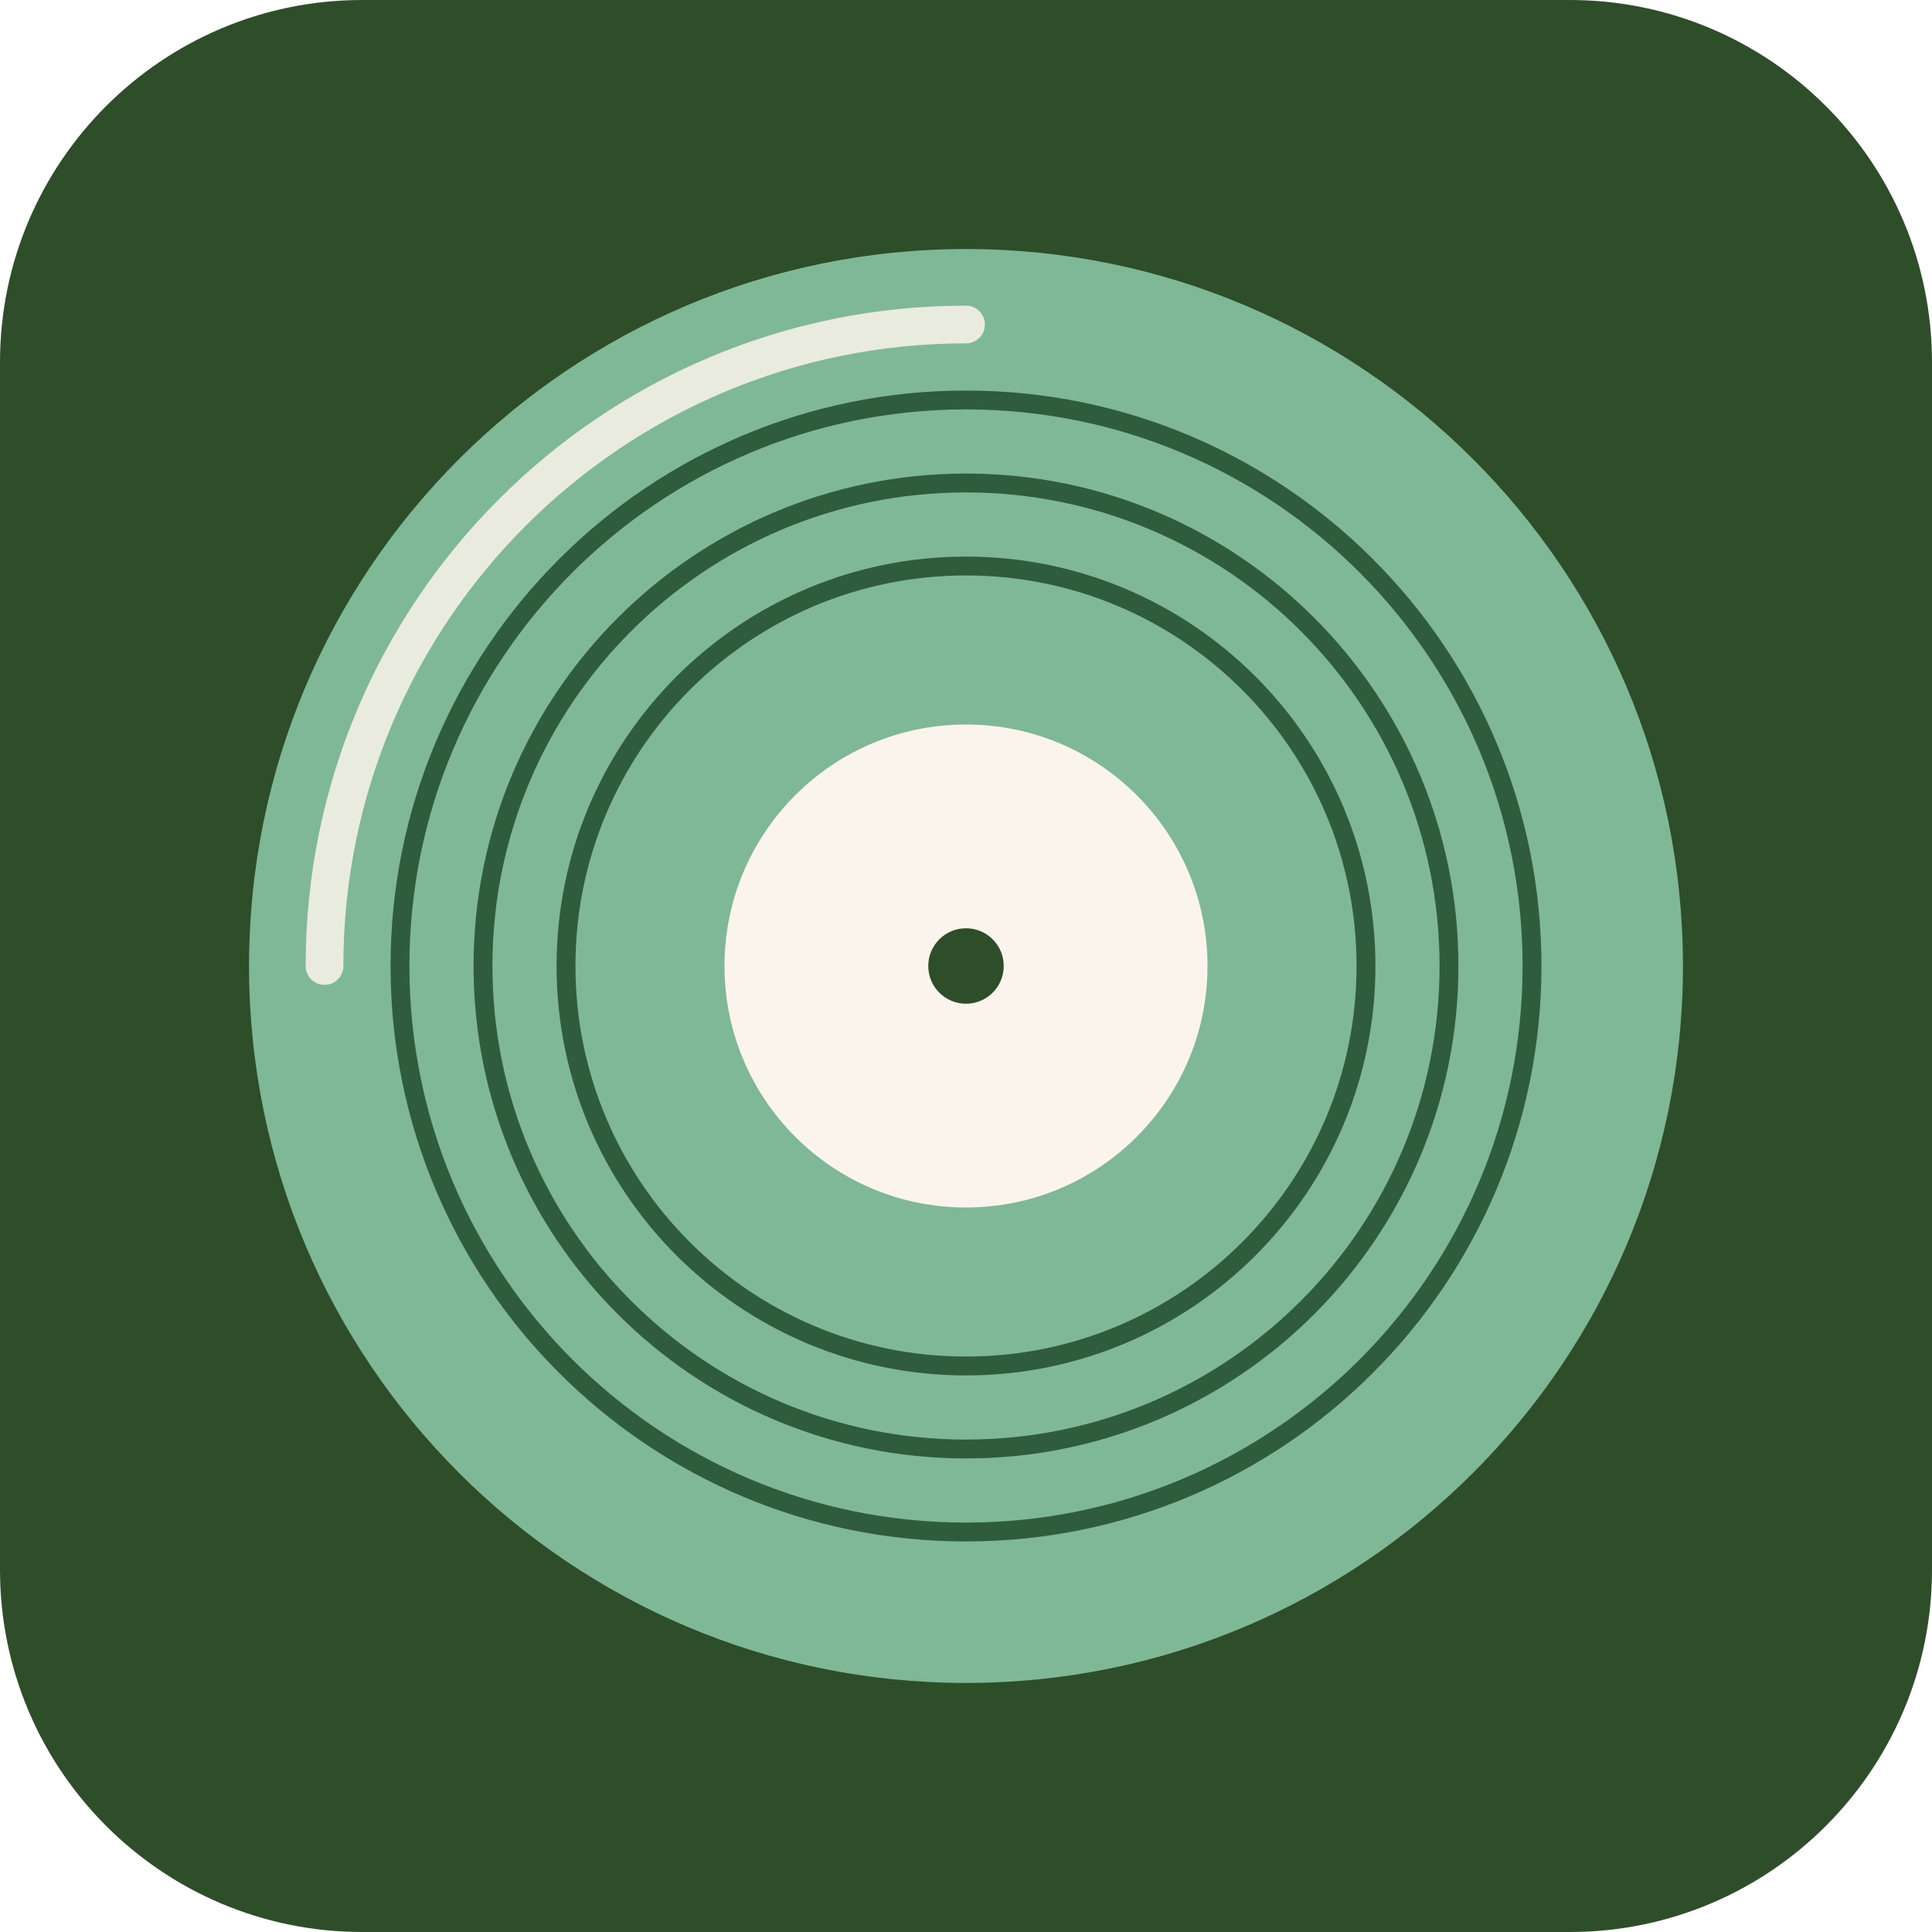
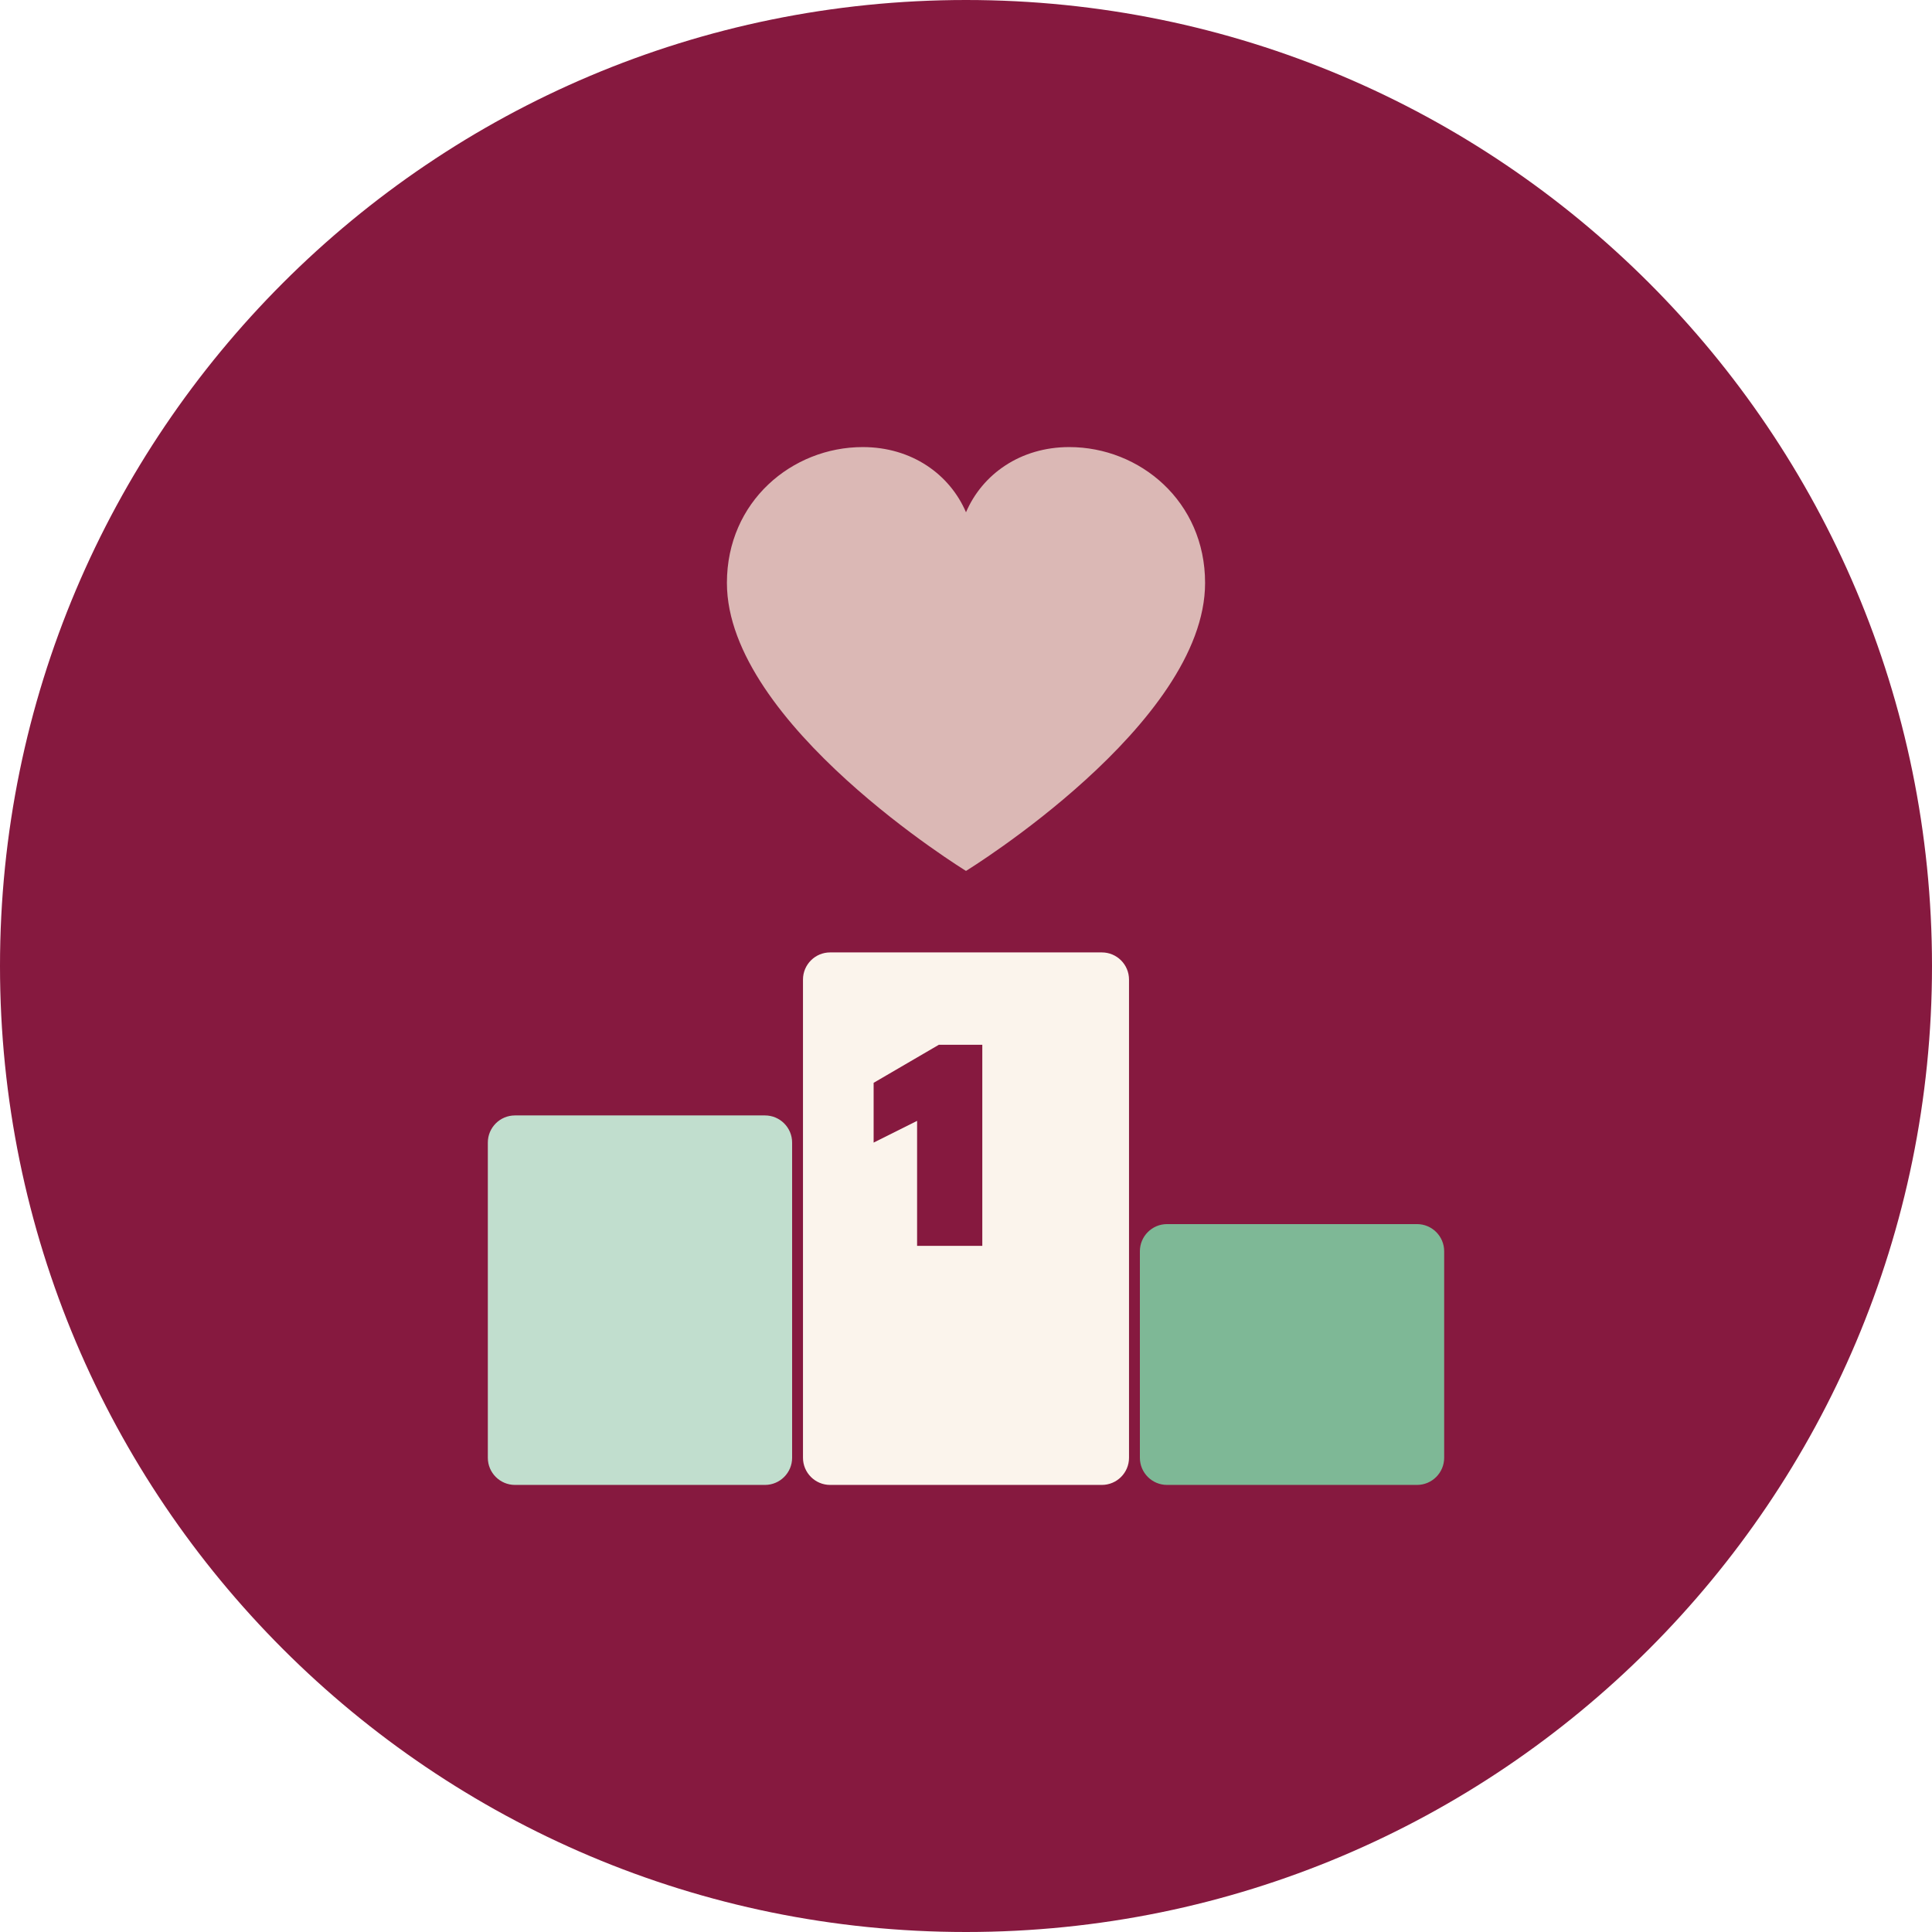
<svg xmlns="http://www.w3.org/2000/svg" viewBox="0 0 512 512" width="512" height="512">
-   <rect width="512" height="512" rx="96" fill="#2D4E28" />
-   <circle cx="256" cy="256" r="190.0" fill="#7EB896" />
-   <circle cx="256" cy="256" r="150.0" fill="none" stroke="#2E5C3C" stroke-width="5.0" />
-   <circle cx="256" cy="256" r="128.0" fill="none" stroke="#2E5C3C" stroke-width="5.0" />
-   <circle cx="256" cy="256" r="106.0" fill="none" stroke="#2E5C3C" stroke-width="5.0" />
-   <path d="M 256 256 m -170.0 0 a 170.0 170.0 0 0 1 170.0 -170.0" fill="none" stroke="#FBF4EC" stroke-width="10.0" stroke-linecap="round" opacity="0.85" />
-   <circle cx="256" cy="256" r="64.0" fill="#FBF4EC" />
-   <circle cx="256" cy="256" r="10.0" fill="#2D4E28" />
+   <circle cx="256" cy="256" r="256" fill="#86193F" />
+   <g transform="translate(256 256) scale(0.72) translate(-256 -249)">
+     <path d="M256 214 C 256 214 168 160 168 108 C 168 78 192 58 218 58 C 236 58 250 68 256 82 C 262 68 276 58 294 58 C 320 58 344 78 344 108 C 344 160 256 214 256 214 Z" fill="#DBB8B5" />
+     <rect x="196" y="244" width="120" height="196" rx="10" fill="#FBF4EC" />
+     <rect x="80" y="304" width="112" height="136" rx="10" fill="#C1DECE" />
+     <rect x="320" y="344" width="112" height="96" rx="10" fill="#7EB896" />
+     <path d="M262 278 L262 352 L238 352 L238 306 L222 314 L222 292 L246 278 Z" fill="#86193F" />
+   </g>
</svg>
